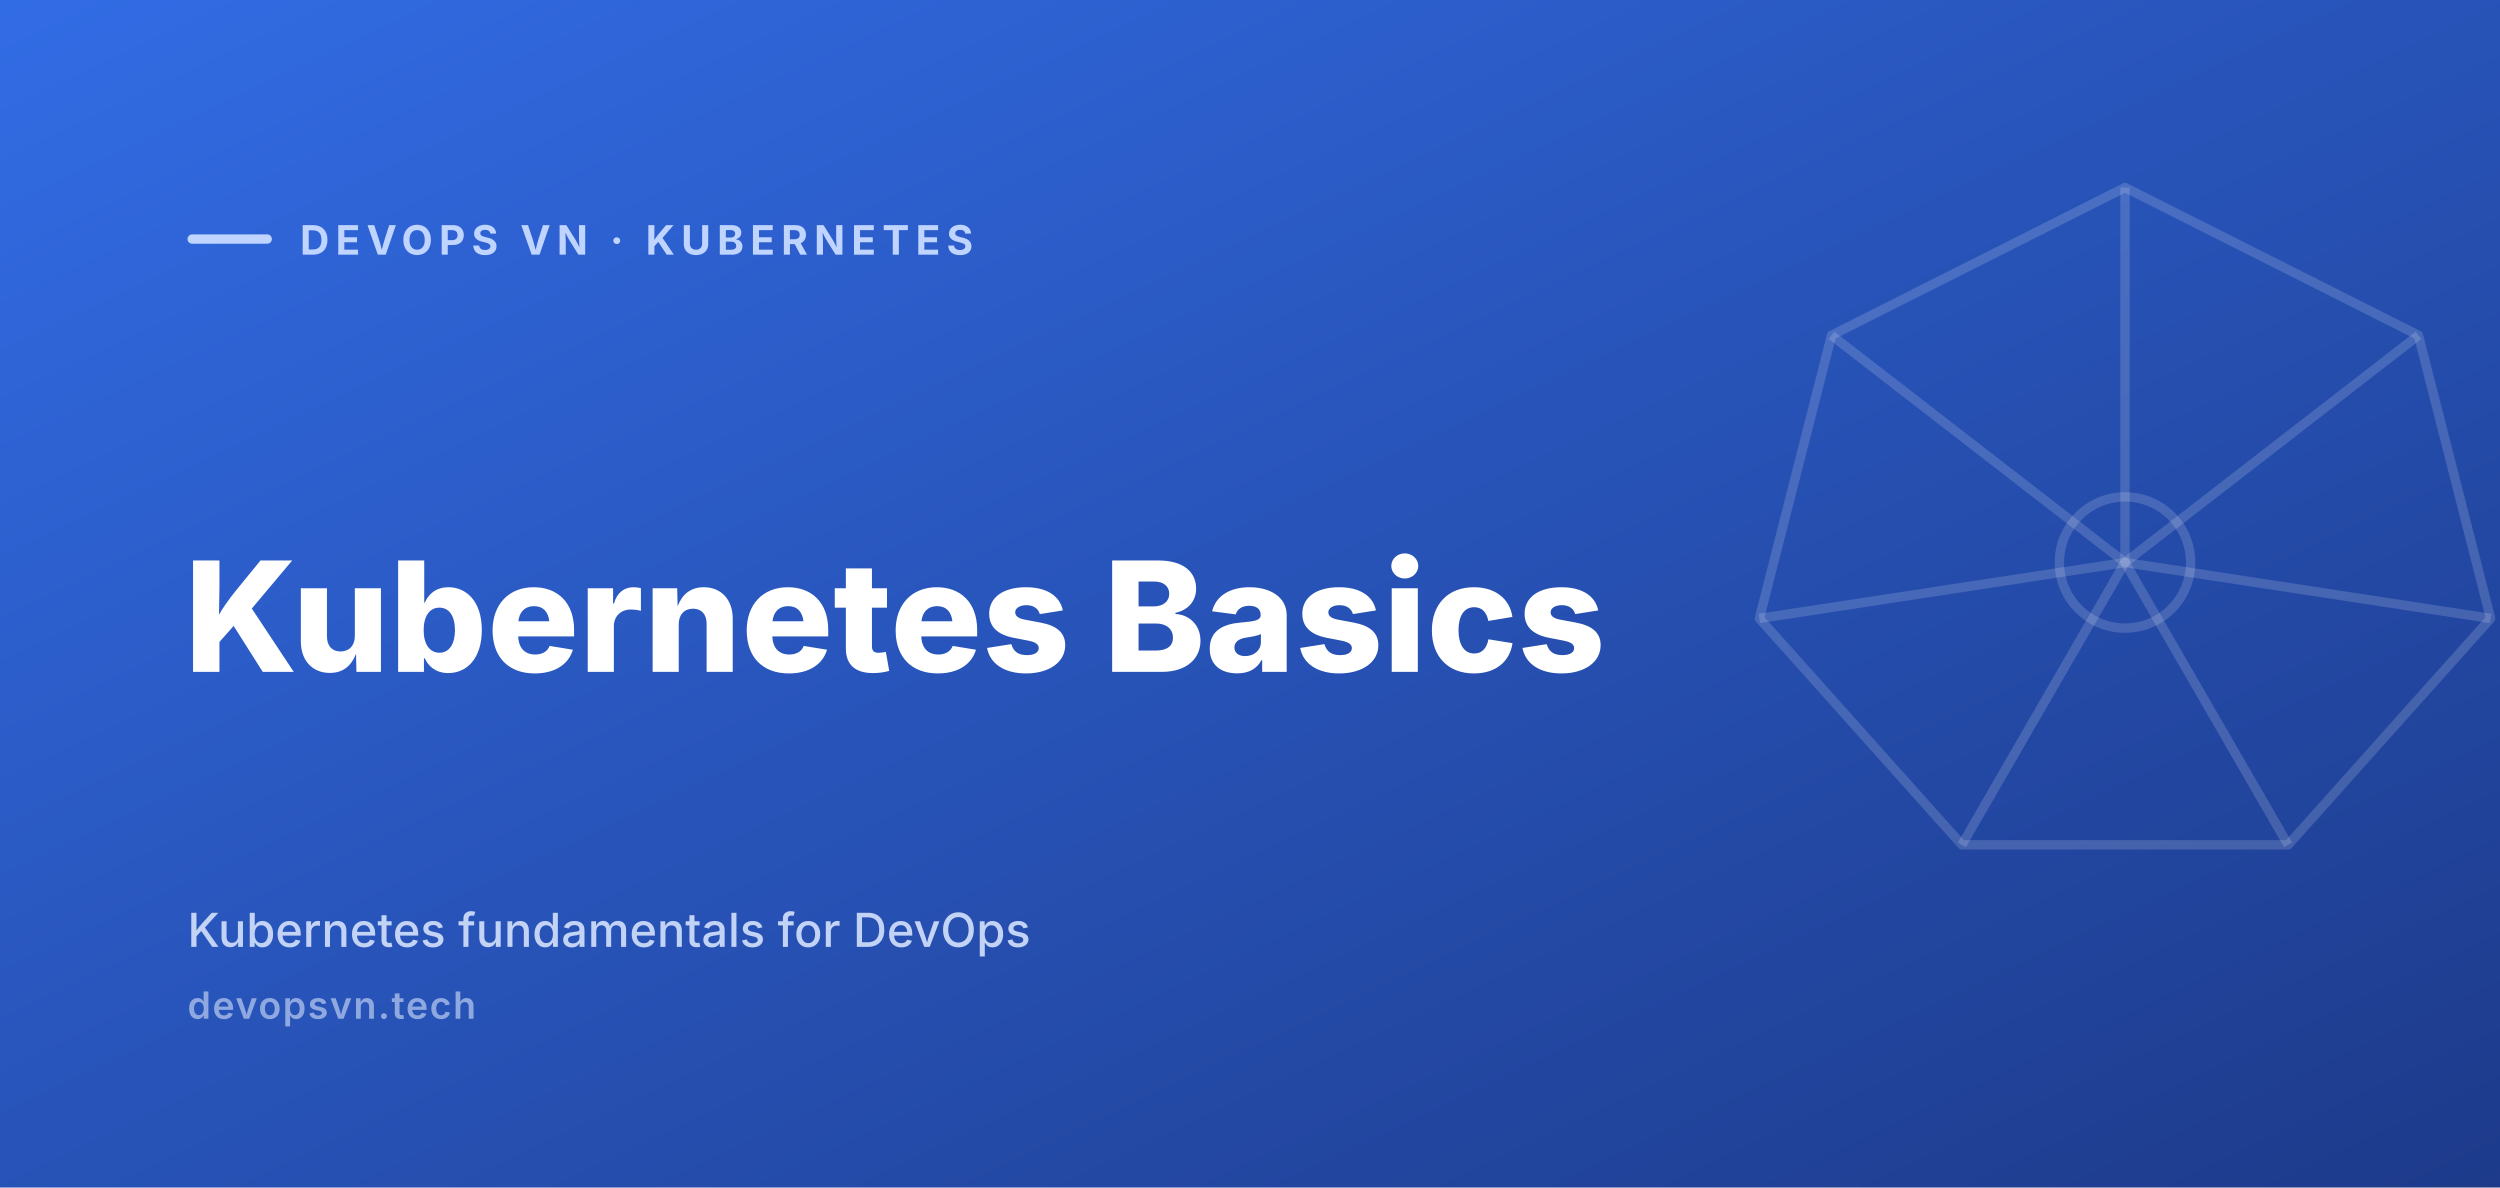
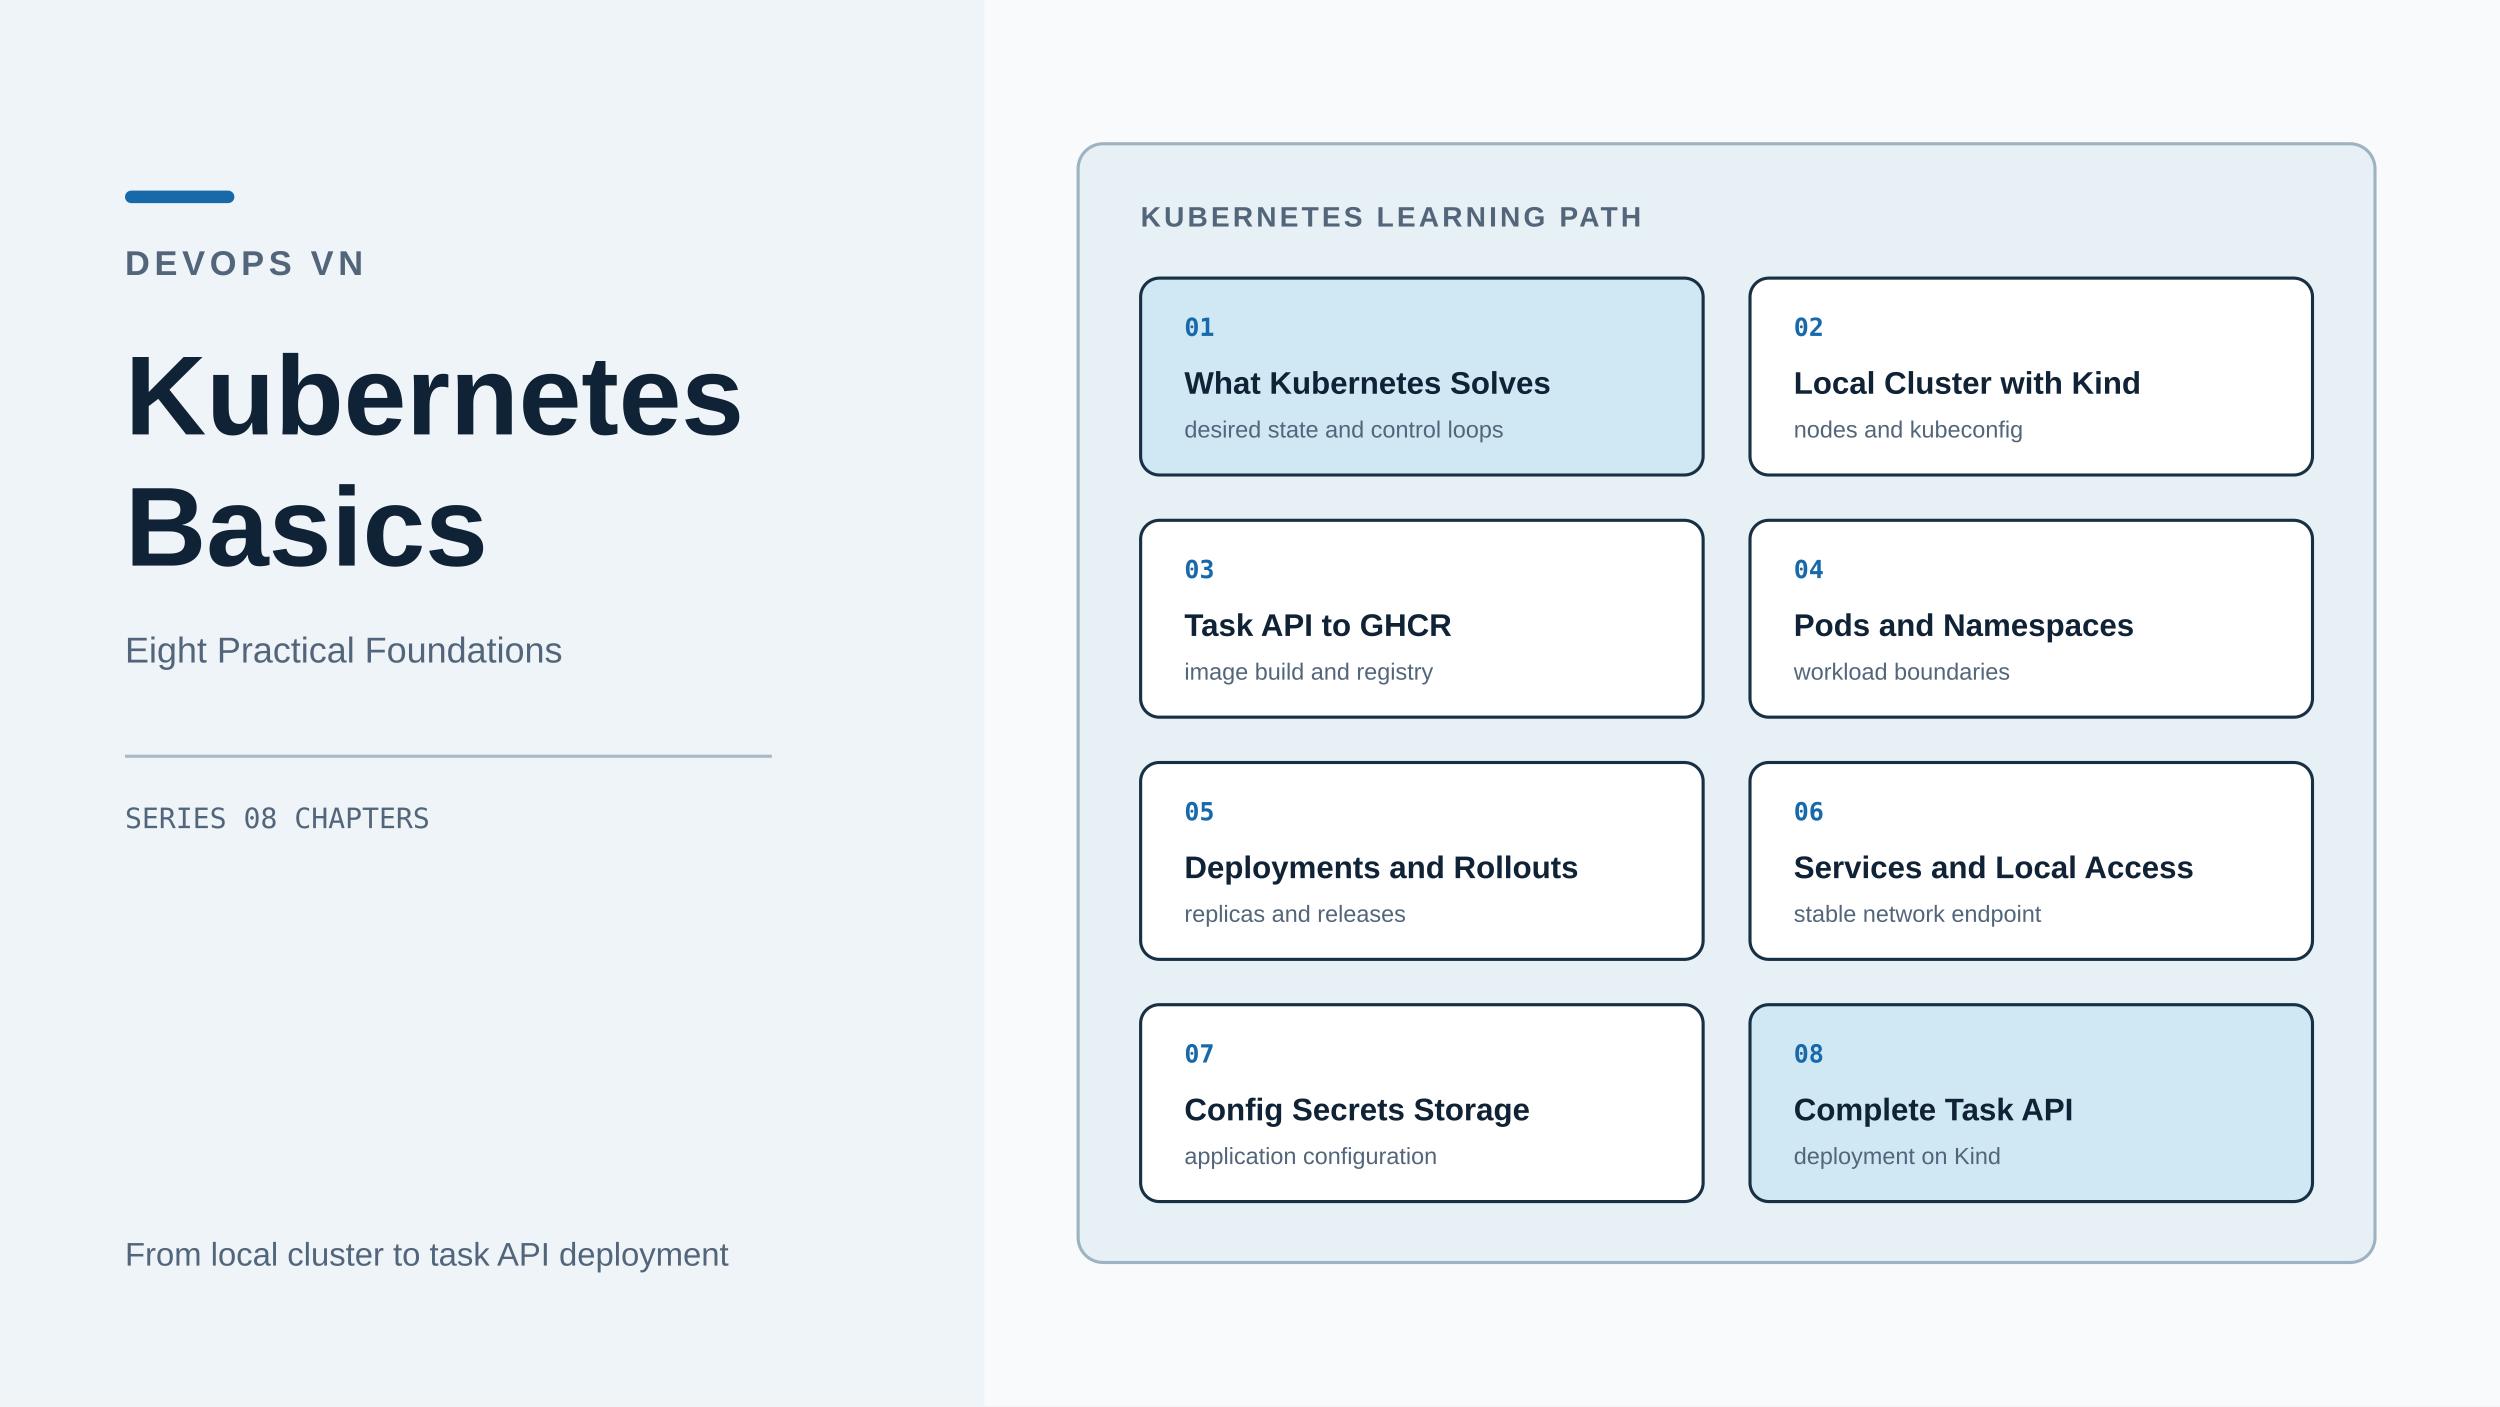
- <svg xmlns="http://www.w3.org/2000/svg" width="1600" height="760" viewBox="0 0 1600 760" font-family="Inter, 'Segoe UI', Arial, sans-serif">
-   <defs>
-     <linearGradient id="bg" x1="0" y1="0" x2="1" y2="1">
-       <stop offset="0" stop-color="#326CE5" />
-       <stop offset="1" stop-color="#1D3A8A" />
-     </linearGradient>
-   </defs>
-   <rect width="1600" height="760" fill="url(#bg)" />
-   <g stroke="#ffffff" stroke-opacity="0.16" fill="none" stroke-width="6" stroke-linejoin="round">
-     <polygon points="1360,120 1547.8,214.6 1594,395.8 1464.4,540.7 1255.6,540.7 1126,395.8 1172.2,214.6" />
-     <line x1="1360" y1="360" x2="1360" y2="120" />
-     <line x1="1360" y1="360" x2="1547.8" y2="214.6" />
-     <line x1="1360" y1="360" x2="1594" y2="395.8" />
-     <line x1="1360" y1="360" x2="1464.4" y2="540.7" />
-     <line x1="1360" y1="360" x2="1255.6" y2="540.7" />
-     <line x1="1360" y1="360" x2="1126" y2="395.8" />
-     <line x1="1360" y1="360" x2="1172.2" y2="214.6" />
-     <circle cx="1360" cy="360" r="42" />
+ <svg xmlns="http://www.w3.org/2000/svg" width="1600" height="900" viewBox="0 0 1600 900" role="img" aria-label="Kubernetes Basics series overview with eight topic cards" font-family="Arial, sans-serif">
+   <rect width="1600" height="900" fill="#f8fafc" />
+   <rect x="0" width="630" height="900" fill="#eef4f8" />
+   <rect x="80" y="122" width="70" height="8" rx="4" fill="#1769aa" />
+   <text x="80" y="176" font-size="22" fill="#52657a" font-weight="700" letter-spacing="3">DEVOPS VN</text>
+   <text x="80" y="278" font-size="72" fill="#102235" font-weight="700">Kubernetes</text>
+   <text x="80" y="362" font-size="72" fill="#102235" font-weight="700">Basics</text>
+   <text x="80" y="424" font-size="23" fill="#52657a">Eight Practical Foundations</text>
+   <line x1="80" y1="484" x2="494" y2="484" stroke="#aab9c6" stroke-width="2" />
+   <text x="80" y="530" font-size="18" fill="#52657a" font-family="monospace">SERIES 08 CHAPTERS</text>
+   <text x="80" y="810" font-size="21" fill="#52657a">From local cluster to task API deployment</text>
+   <rect x="690" y="92" width="830" height="716" rx="16" fill="#e7f0f5" stroke="#9eb3c2" stroke-width="2" />
+   <text x="730" y="145" font-size="18" font-weight="700" fill="#52657a" letter-spacing="2">KUBERNETES LEARNING PATH</text>
+   <g stroke="#183044" stroke-width="2">
+     <rect x="730" y="178" width="360" height="126" rx="12" fill="#cfe8f3" />
+     <rect x="1120" y="178" width="360" height="126" rx="12" fill="#fff" />
+     <rect x="730" y="333" width="360" height="126" rx="12" fill="#fff" />
+     <rect x="1120" y="333" width="360" height="126" rx="12" fill="#fff" />
+     <rect x="730" y="488" width="360" height="126" rx="12" fill="#fff" />
+     <rect x="1120" y="488" width="360" height="126" rx="12" fill="#fff" />
+     <rect x="730" y="643" width="360" height="126" rx="12" fill="#fff" />
+     <rect x="1120" y="643" width="360" height="126" rx="12" fill="#cfe8f3" />
  </g>
-   <rect x="120" y="150" width="54" height="6" rx="3" fill="#BFD4FF" />
-   <text x="192" y="163" font-size="26" fill="#BFD4FF" font-weight="700" letter-spacing="4">DEVOPS VN · KUBERNETES</text>
-   <text x="118" y="430" font-size="98" fill="#ffffff" font-weight="800">Kubernetes Basics</text>
-   <text x="120" y="606" font-size="30" fill="#C3D3F5" font-weight="500">Kubernetes fundamentals for DevOps</text>
-   <text x="120" y="652" font-size="24" fill="#8FA9E0" font-weight="600" letter-spacing="1">devopsvn.tech</text>
+   <g fill="#1769aa" font-size="16" font-family="monospace" font-weight="700">
+     <text x="758" y="215">01</text>
+     <text x="1148" y="215">02</text>
+     <text x="758" y="370">03</text>
+     <text x="1148" y="370">04</text>
+     <text x="758" y="525">05</text>
+     <text x="1148" y="525">06</text>
+     <text x="758" y="680">07</text>
+     <text x="1148" y="680">08</text>
+   </g>
+   <g fill="#102235" font-size="20" font-weight="700">
+     <text x="758" y="252">What Kubernetes Solves</text>
+     <text x="1148" y="252">Local Cluster with Kind</text>
+     <text x="758" y="407">Task API to GHCR</text>
+     <text x="1148" y="407">Pods and Namespaces</text>
+     <text x="758" y="562">Deployments and Rollouts</text>
+     <text x="1148" y="562">Services and Local Access</text>
+     <text x="758" y="717">Config Secrets Storage</text>
+     <text x="1148" y="717">Complete Task API</text>
+   </g>
+   <g fill="#52657a" font-size="15">
+     <text x="758" y="280">desired state and control loops</text>
+     <text x="1148" y="280">nodes and kubeconfig</text>
+     <text x="758" y="435">image build and registry</text>
+     <text x="1148" y="435">workload boundaries</text>
+     <text x="758" y="590">replicas and releases</text>
+     <text x="1148" y="590">stable network endpoint</text>
+     <text x="758" y="745">application configuration</text>
+     <text x="1148" y="745">deployment on Kind</text>
+   </g>
</svg>
